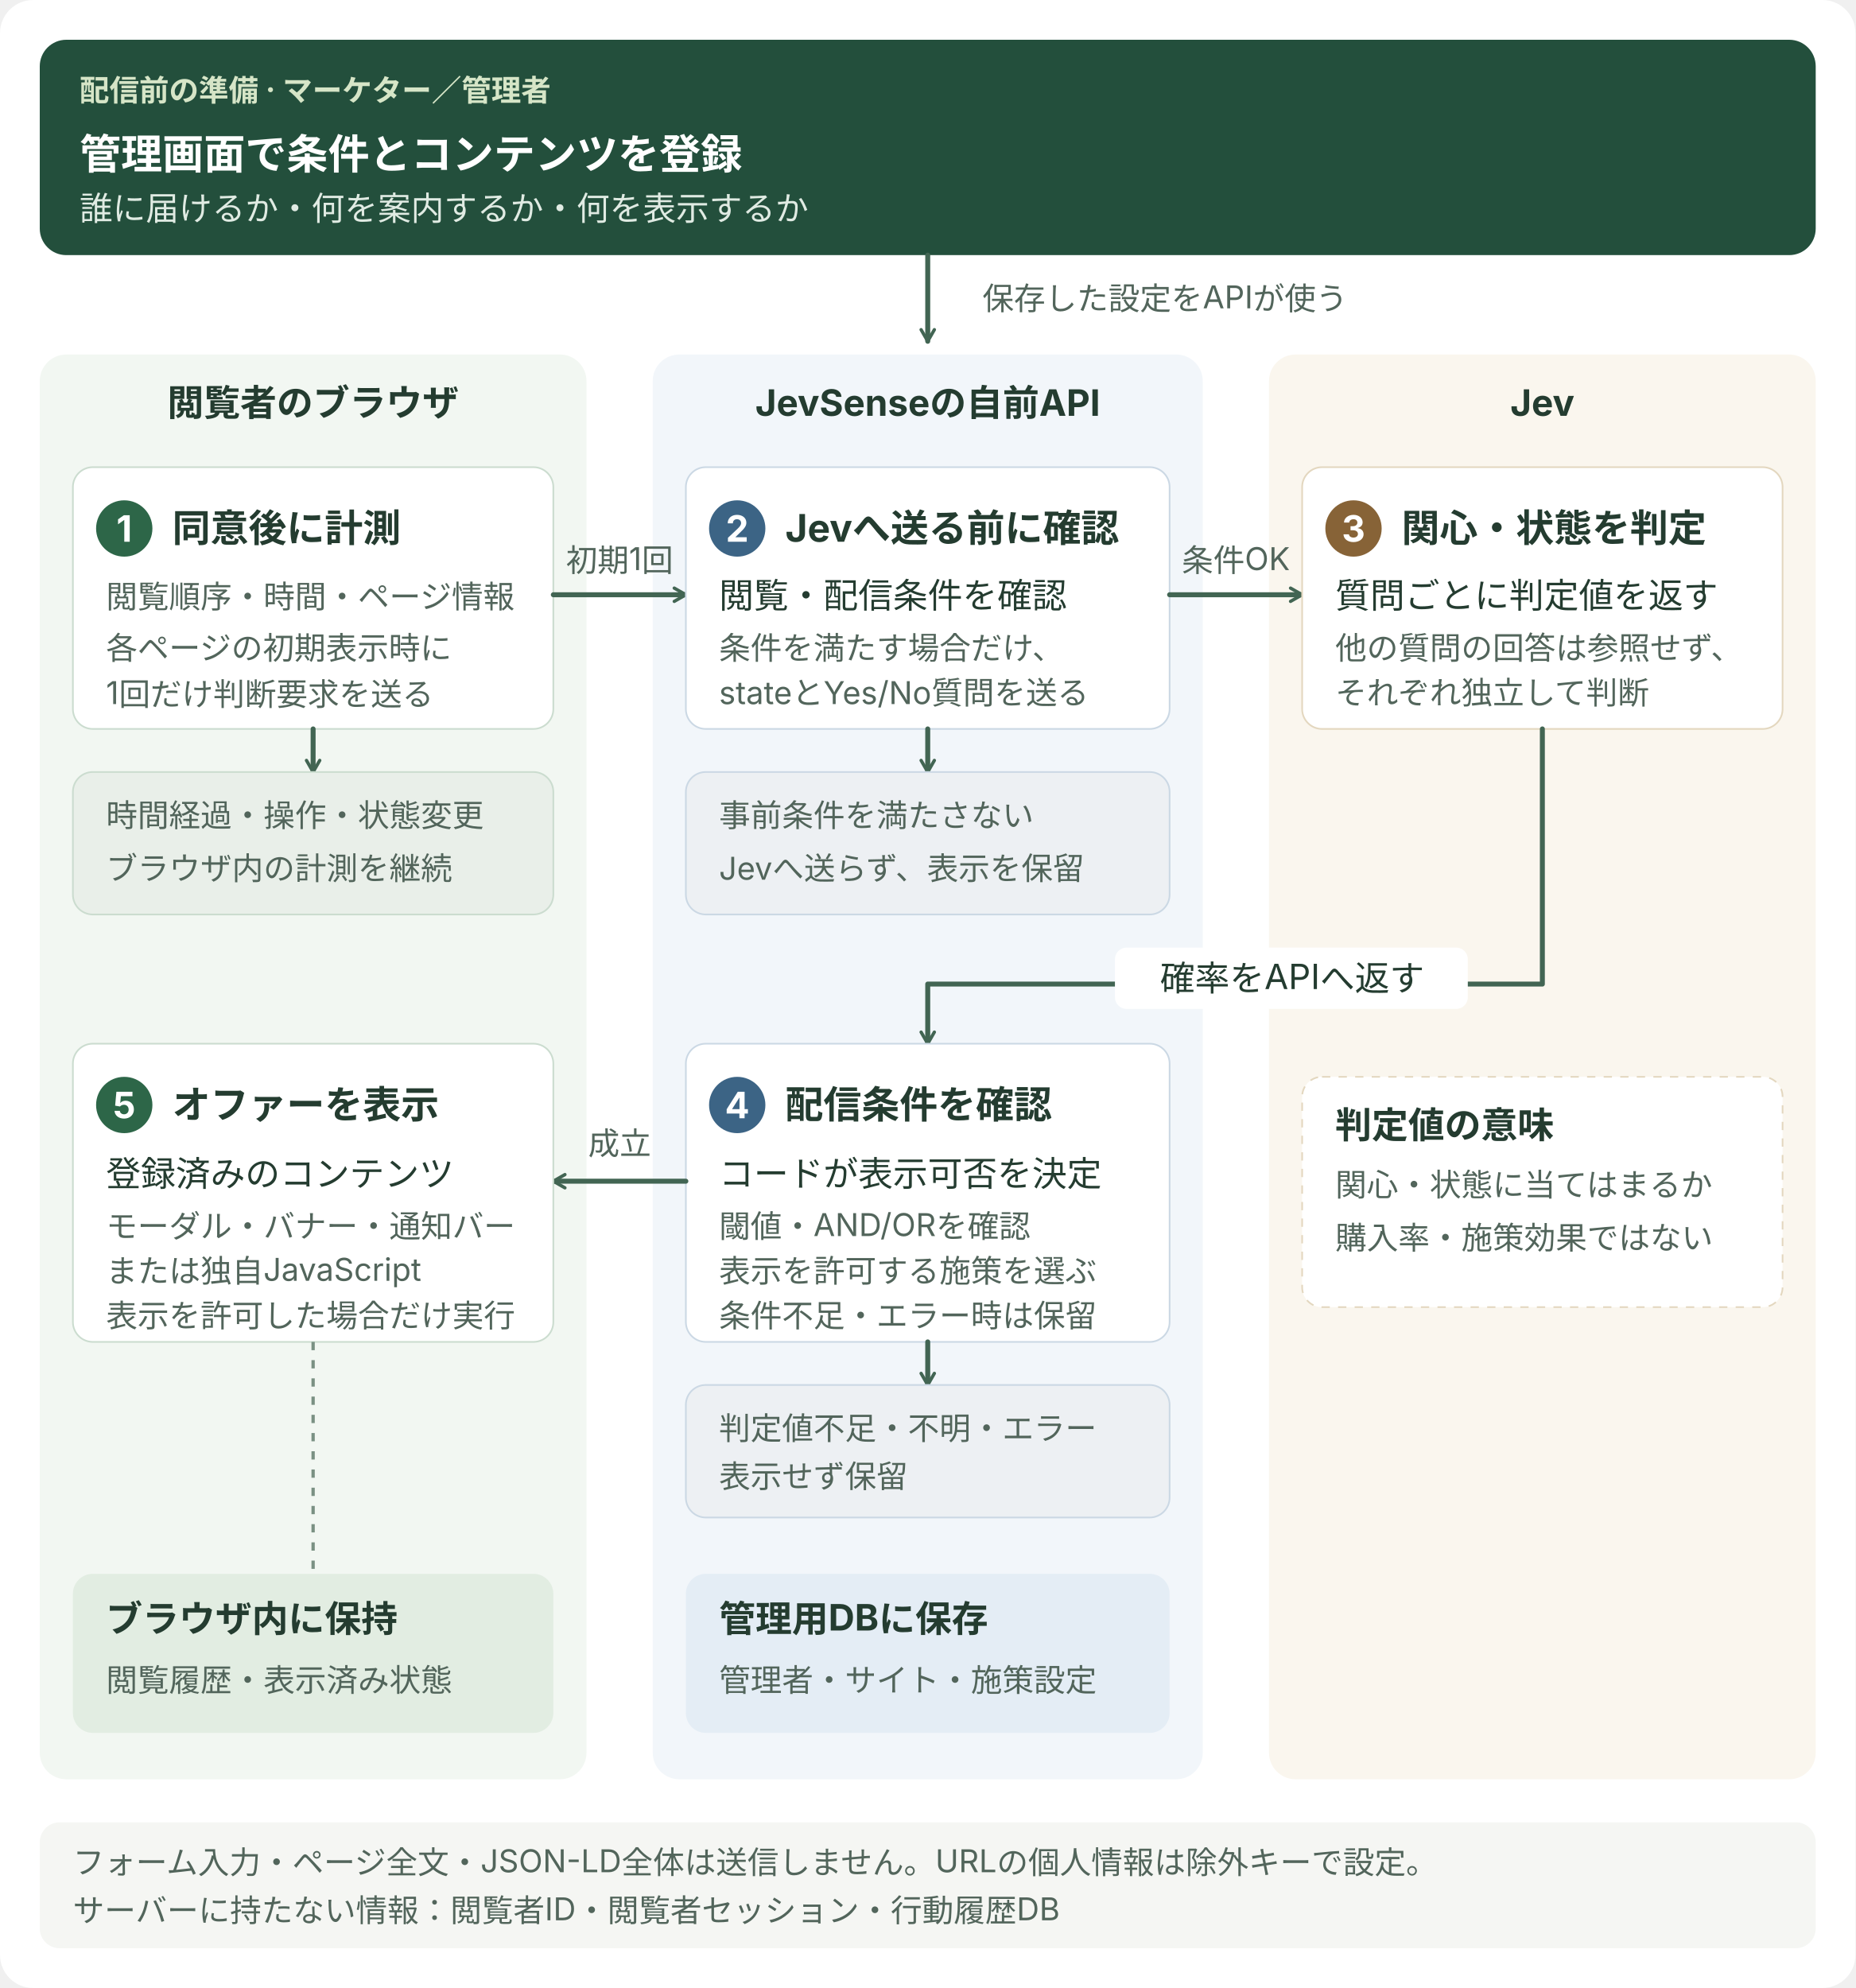
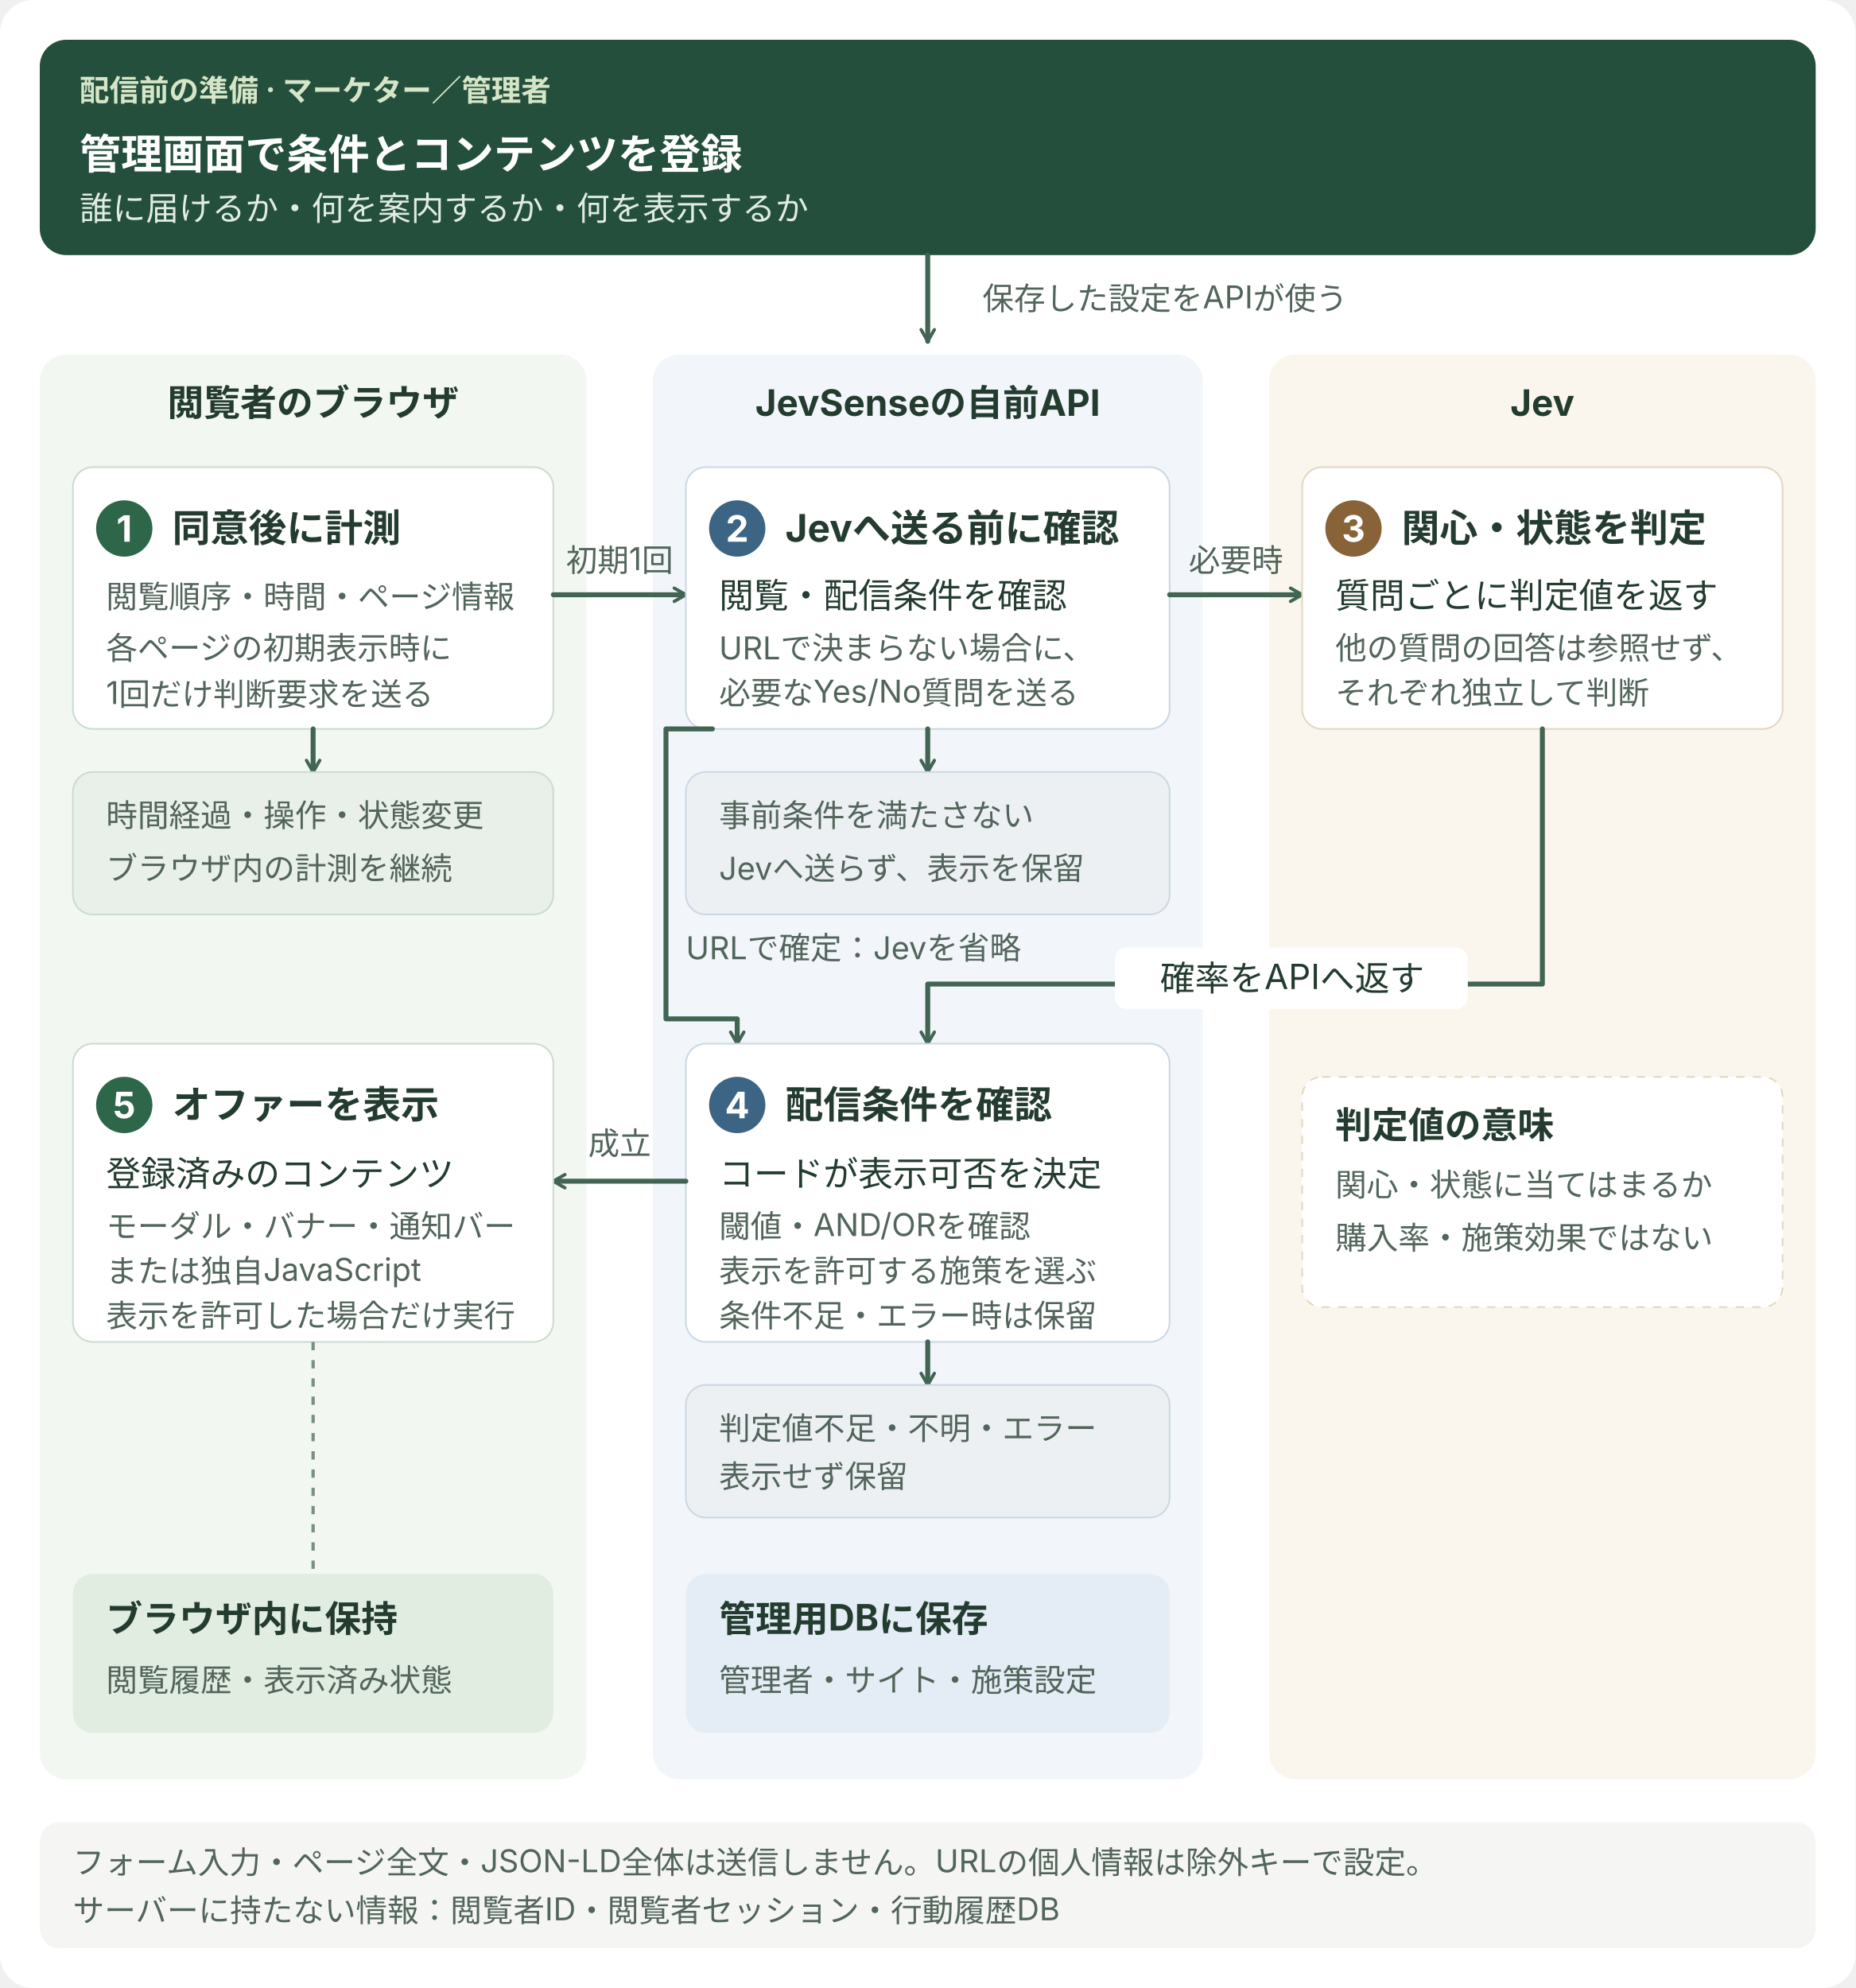
<svg xmlns="http://www.w3.org/2000/svg" width="1120" height="1200" viewBox="0 0 1120 1200" role="img" aria-labelledby="title description" lang="ja">
  <defs>
    <marker id="arrow" markerWidth="10" markerHeight="10" refX="8" refY="5" orient="auto-start-reverse" markerUnits="userSpaceOnUse">
      <path d="M1 1 8 5 1 9" fill="none" stroke="#426553" stroke-width="2" stroke-linecap="round" stroke-linejoin="round" />
    </marker>
    <style>
      text { font-family: -apple-system, BlinkMacSystemFont, 'Segoe UI', 'Noto Sans JP', sans-serif; fill: #243c30; }
      .section { font-size: 22px; font-weight: 700; }
      .body { font-size: 21px; }
      .note { font-size: 19px; fill: #52655b; }
      .step { font-size: 23px; font-weight: 700; }
      .number { font-size: 22px; font-weight: 700; fill: #fff; text-anchor: middle; }
      .flow { fill: none; stroke: #426553; stroke-width: 3; marker-end: url(#arrow); stroke-linecap: round; stroke-linejoin: round; }
      .link { fill: none; stroke: #7a9083; stroke-width: 2; stroke-dasharray: 5 6; }
    </style>
  </defs>
  <rect width="1120" height="1200" rx="20" fill="#fff" />
  <rect x="24" y="24" width="1072" height="130" rx="16" fill="#234f3c" />
  <text x="48" y="61" style="fill:#d6e5c7;font-size:18px;font-weight:700">配信前の準備 · マーケター／管理者</text>
  <text x="48" y="102" style="fill:#fff;font-size:25px;font-weight:700">管理画面で条件とコンテンツを登録</text>
  <text x="48" y="133" style="fill:#e0ebe3;font-size:20px">誰に届けるか・何を案内するか・何を表示するか</text>
  <path class="flow" d="M560 154V206" />
  <rect x="581" y="165" width="242" height="31" rx="6" fill="#fff" />
  <text x="593" y="187" class="note">保存した設定をAPIが使う</text>
  <rect x="24" y="214" width="330" height="860" rx="16" fill="#f2f7f2" />
  <rect x="394" y="214" width="332" height="860" rx="16" fill="#f2f6fa" />
  <rect x="766" y="214" width="330" height="860" rx="16" fill="#faf6ee" />
  <text x="189" y="251" class="section" text-anchor="middle">閲覧者のブラウザ</text>
  <text x="560" y="251" class="section" text-anchor="middle">JevSenseの自前API</text>
  <text x="931" y="251" class="section" text-anchor="middle">Jev</text>
  <rect x="44" y="282" width="290" height="158" rx="12" fill="#fff" stroke="#cbdccf" />
  <circle cx="75" cy="319" r="17" fill="#2d6648" />
  <text x="75" y="327" class="number">1</text>
  <text x="104" y="327" class="step">同意後に計測</text>
  <text x="64" y="367" class="note">閲覧順序・時間・ページ情報</text>
  <text x="64" y="398" class="note">各ページの初期表示時に</text>
  <text x="64" y="425" class="note">1回だけ判断要求を送る</text>
  <path class="flow" d="M334 359H414" />
  <text x="374" y="345" class="note" text-anchor="middle">初期1回</text>
  <path class="flow" d="M189 440V466" />
  <rect x="44" y="466" width="290" height="86" rx="12" fill="#e9efe9" stroke="#cbdccf" />
  <text x="64" y="499" class="note">時間経過・操作・状態変更</text>
  <text x="64" y="531" class="note">ブラウザ内の計測を継続</text>
  <rect x="414" y="282" width="292" height="158" rx="12" fill="#fff" stroke="#cbd8e4" />
  <circle cx="445" cy="319" r="17" fill="#3c6485" />
  <text x="445" y="327" class="number">2</text>
  <text x="474" y="327" class="step">Jevへ送る前に確認</text>
  <text x="434" y="367" class="body">閲覧・配信条件を確認</text>
-   <text x="434" y="398" class="note">条件を満たす場合だけ、</text>
-   <text x="434" y="425" class="note">stateとYes/No質問を送る</text>
+   <text x="434" y="398" class="note">URLで決まらない場合に、</text>
+   <text x="434" y="425" class="note">必要なYes/No質問を送る</text>
  <path class="flow" d="M706 359H786" />
-   <text x="746" y="345" class="note" text-anchor="middle">条件OK</text>
+   <text x="746" y="345" class="note" text-anchor="middle">必要時</text>
  <path class="flow" d="M560 440V466" />
  <rect x="414" y="466" width="292" height="86" rx="12" fill="#edf0f3" stroke="#cbd8e4" />
  <text x="434" y="499" class="note">事前条件を満たさない</text>
  <text x="434" y="531" class="note">Jevへ送らず、表示を保留</text>
+   <path class="flow" d="M430 440H402V615H445V630" />
+   <text x="414" y="579" class="note">URLで確定：Jevを省略</text>
  <rect x="786" y="282" width="290" height="158" rx="12" fill="#fff" stroke="#e3d7bf" />
  <circle cx="817" cy="319" r="17" fill="#876337" />
  <text x="817" y="327" class="number">3</text>
  <text x="846" y="327" class="step">関心・状態を判定</text>
  <text x="806" y="367" class="body">質問ごとに判定値を返す</text>
  <text x="806" y="398" class="note">他の質問の回答は参照せず、</text>
  <text x="806" y="425" class="note">それぞれ独立して判断</text>
  <path class="flow" d="M931 440V594H560V630" />
  <rect x="673" y="572" width="213" height="37" rx="7" fill="#fff" />
  <text x="780" y="598" class="body" text-anchor="middle">確率をAPIへ返す</text>
  <g transform="translate(0 82)">
    <rect x="414" y="548" width="292" height="180" rx="12" fill="#fff" stroke="#cbd8e4" />
    <circle cx="445" cy="585" r="17" fill="#3c6485" />
    <text x="445" y="593" class="number">4</text>
    <text x="474" y="593" class="step">配信条件を確認</text>
    <text x="434" y="634" class="body">コードが表示可否を決定</text>
    <text x="434" y="665" class="note">閾値・AND/ORを確認</text>
    <text x="434" y="692" class="note">表示を許可する施策を選ぶ</text>
    <text x="434" y="719" class="note">条件不足・エラー時は保留</text>
    <path class="flow" d="M414 631H334" />
    <rect x="44" y="548" width="290" height="180" rx="12" fill="#fff" stroke="#cbdccf" />
    <circle cx="75" cy="585" r="17" fill="#2d6648" />
    <text x="75" y="593" class="number">5</text>
    <text x="104" y="593" class="step">オファーを表示</text>
    <text x="64" y="634" class="body">登録済みのコンテンツ</text>
    <text x="64" y="665" class="note">モーダル・バナー・通知バー</text>
    <text x="64" y="692" class="note">または独自JavaScript</text>
    <text x="64" y="719" class="note">表示を許可した場合だけ実行</text>
    <rect x="786" y="568" width="290" height="139" rx="12" fill="#fff" stroke="#e3d7bf" stroke-dasharray="5 5" />
    <text x="806" y="605" class="section">判定値の意味</text>
    <text x="806" y="640" class="note">関心・状態に当てはまるか</text>
    <text x="806" y="672" class="note">購入率・施策効果ではない</text>
  </g>
  <text x="374" y="697" class="note" text-anchor="middle">成立</text>
  <path class="flow" d="M560 810V836" />
  <rect x="414" y="836" width="292" height="80" rx="12" fill="#edf0f3" stroke="#cbd8e4" />
  <text x="434" y="869" class="note">判定値不足・不明・エラー</text>
  <text x="434" y="898" class="note">表示せず保留</text>
  <path class="link" d="M189 810V950" />
  <g transform="translate(0 194)">
    <rect x="44" y="756" width="290" height="96" rx="12" fill="#e2ede2" />
    <text x="64" y="791" class="section">ブラウザ内に保持</text>
    <text x="64" y="827" class="note">閲覧履歴・表示済み状態</text>
    <rect x="414" y="756" width="292" height="96" rx="12" fill="#e4edf5" />
    <text x="434" y="791" class="section">管理用DBに保存</text>
    <text x="434" y="827" class="note">管理者・サイト・施策設定</text>
  </g>
  <g transform="translate(0 200)">
    <rect x="24" y="900" width="1072" height="76" rx="12" fill="#f5f6f3" />
    <text x="44" y="931" class="note">フォーム入力・ページ全文・JSON-LD全体は送信しません。URLの個人情報は除外キーで設定。</text>
    <text x="44" y="960" class="note">サーバーに持たない情報：閲覧者ID・閲覧者セッション・行動履歴DB</text>
  </g>
</svg>
